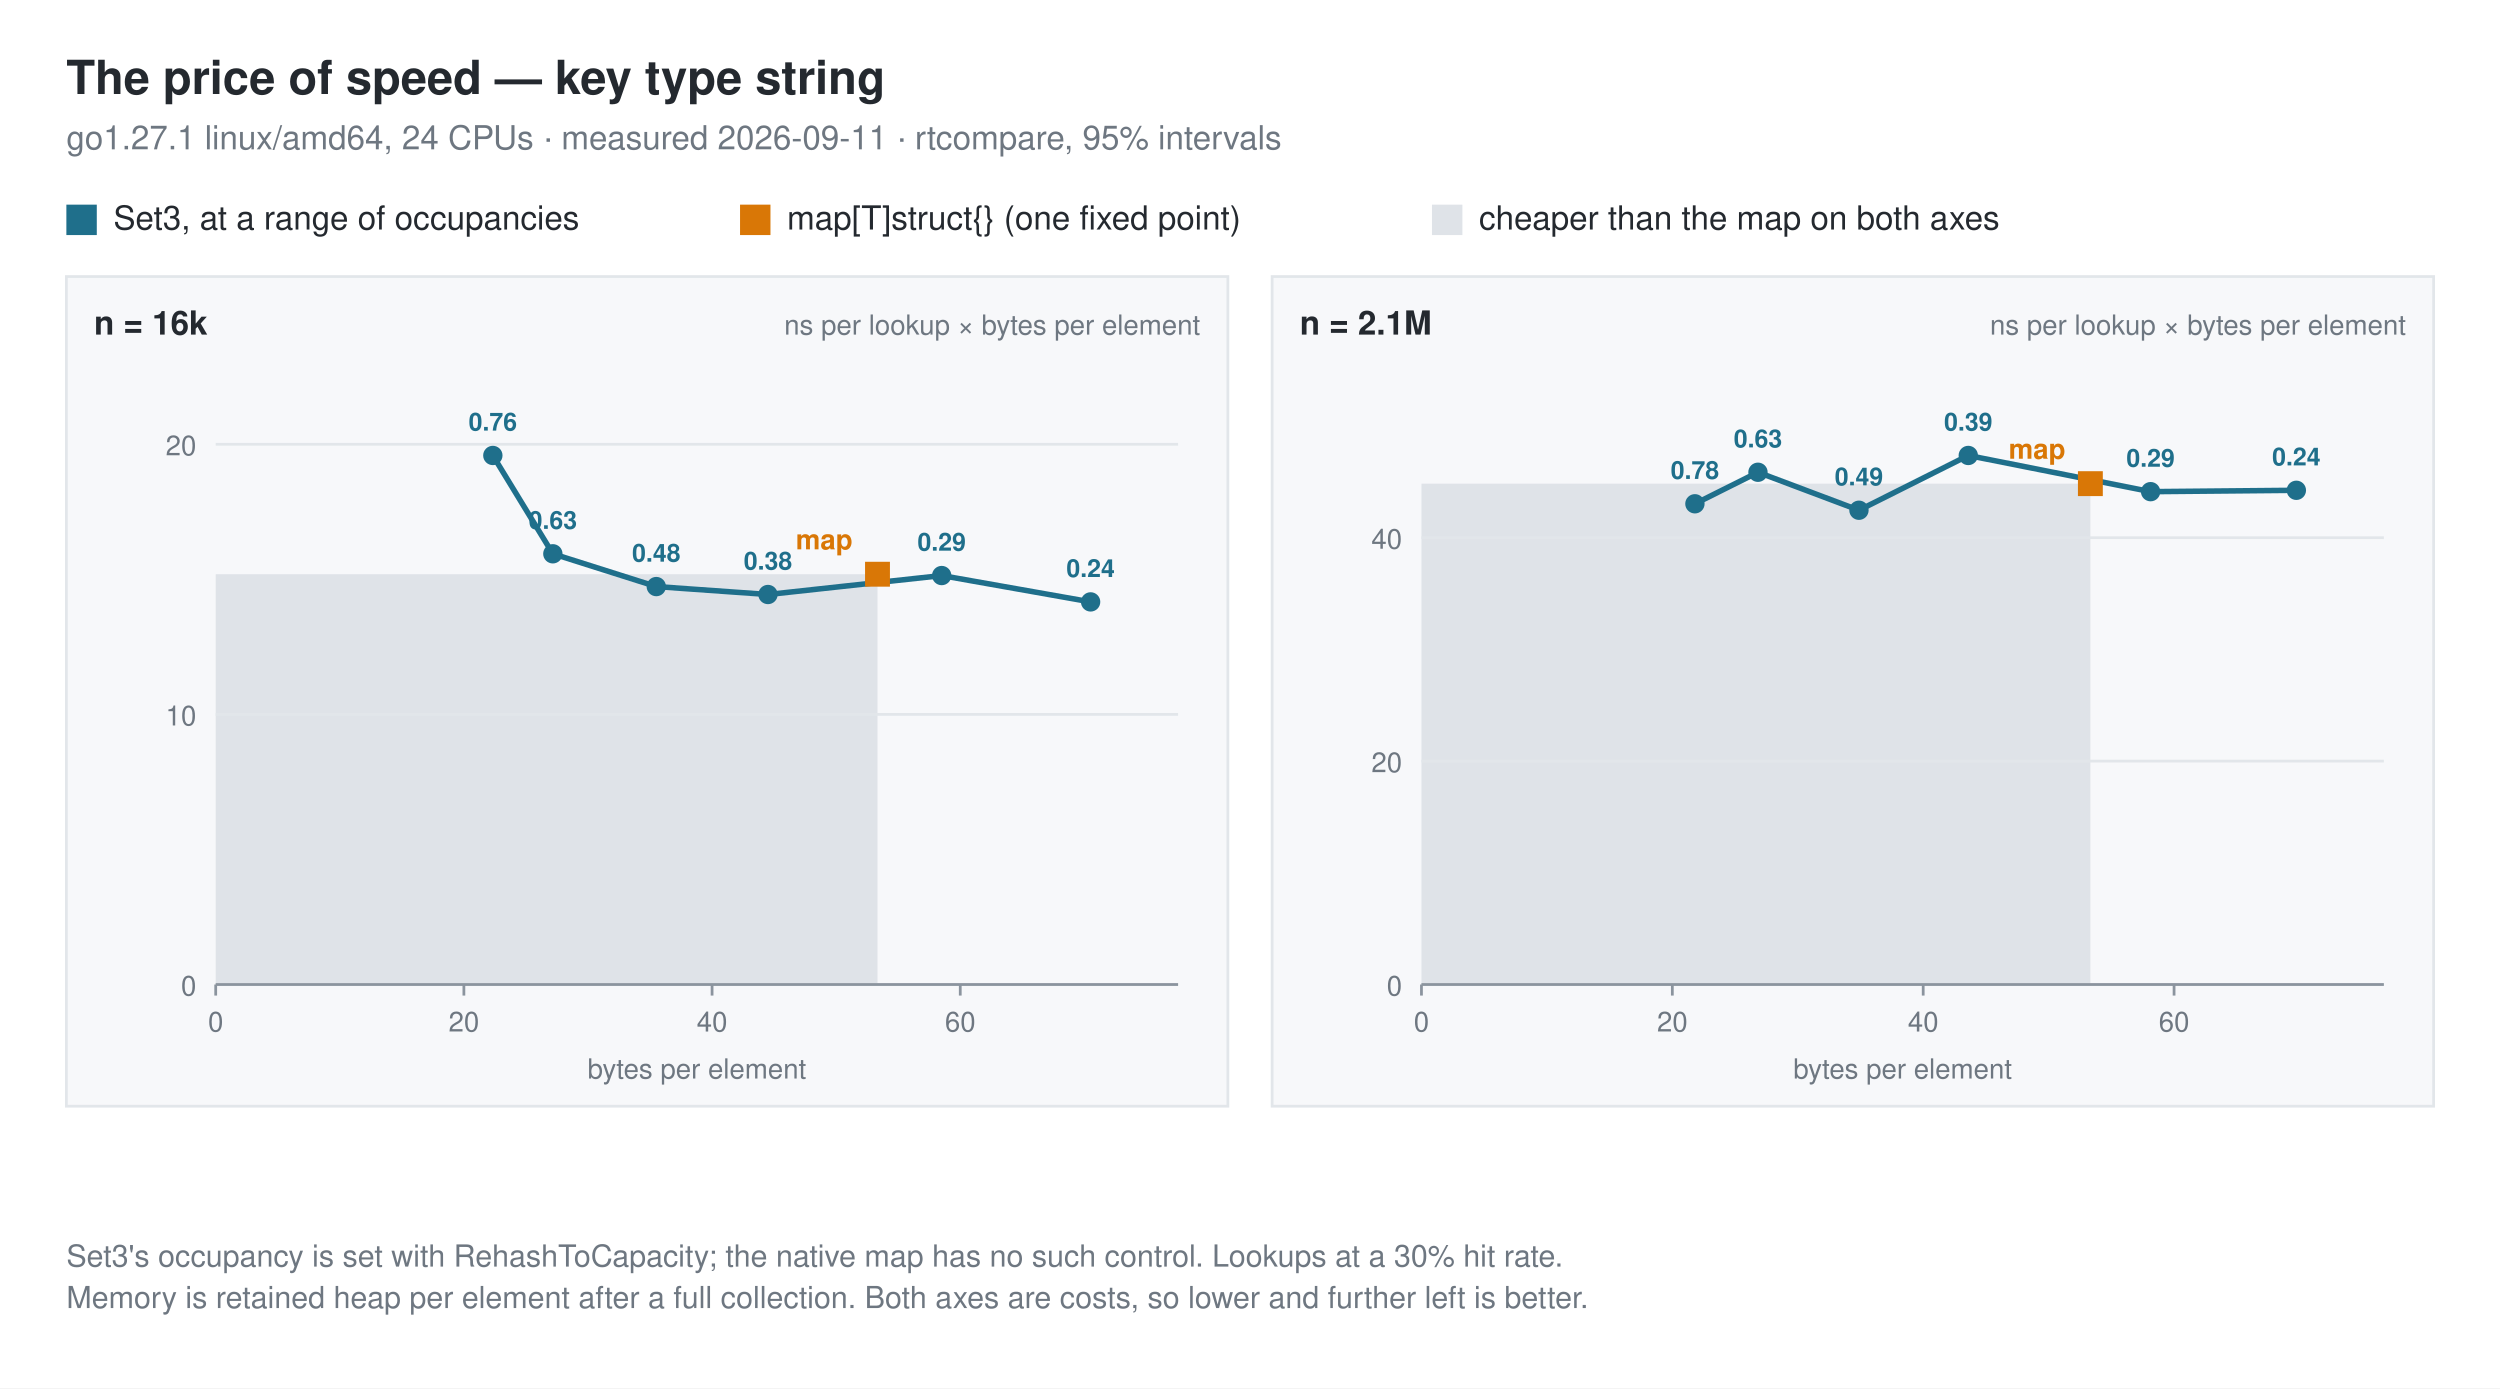
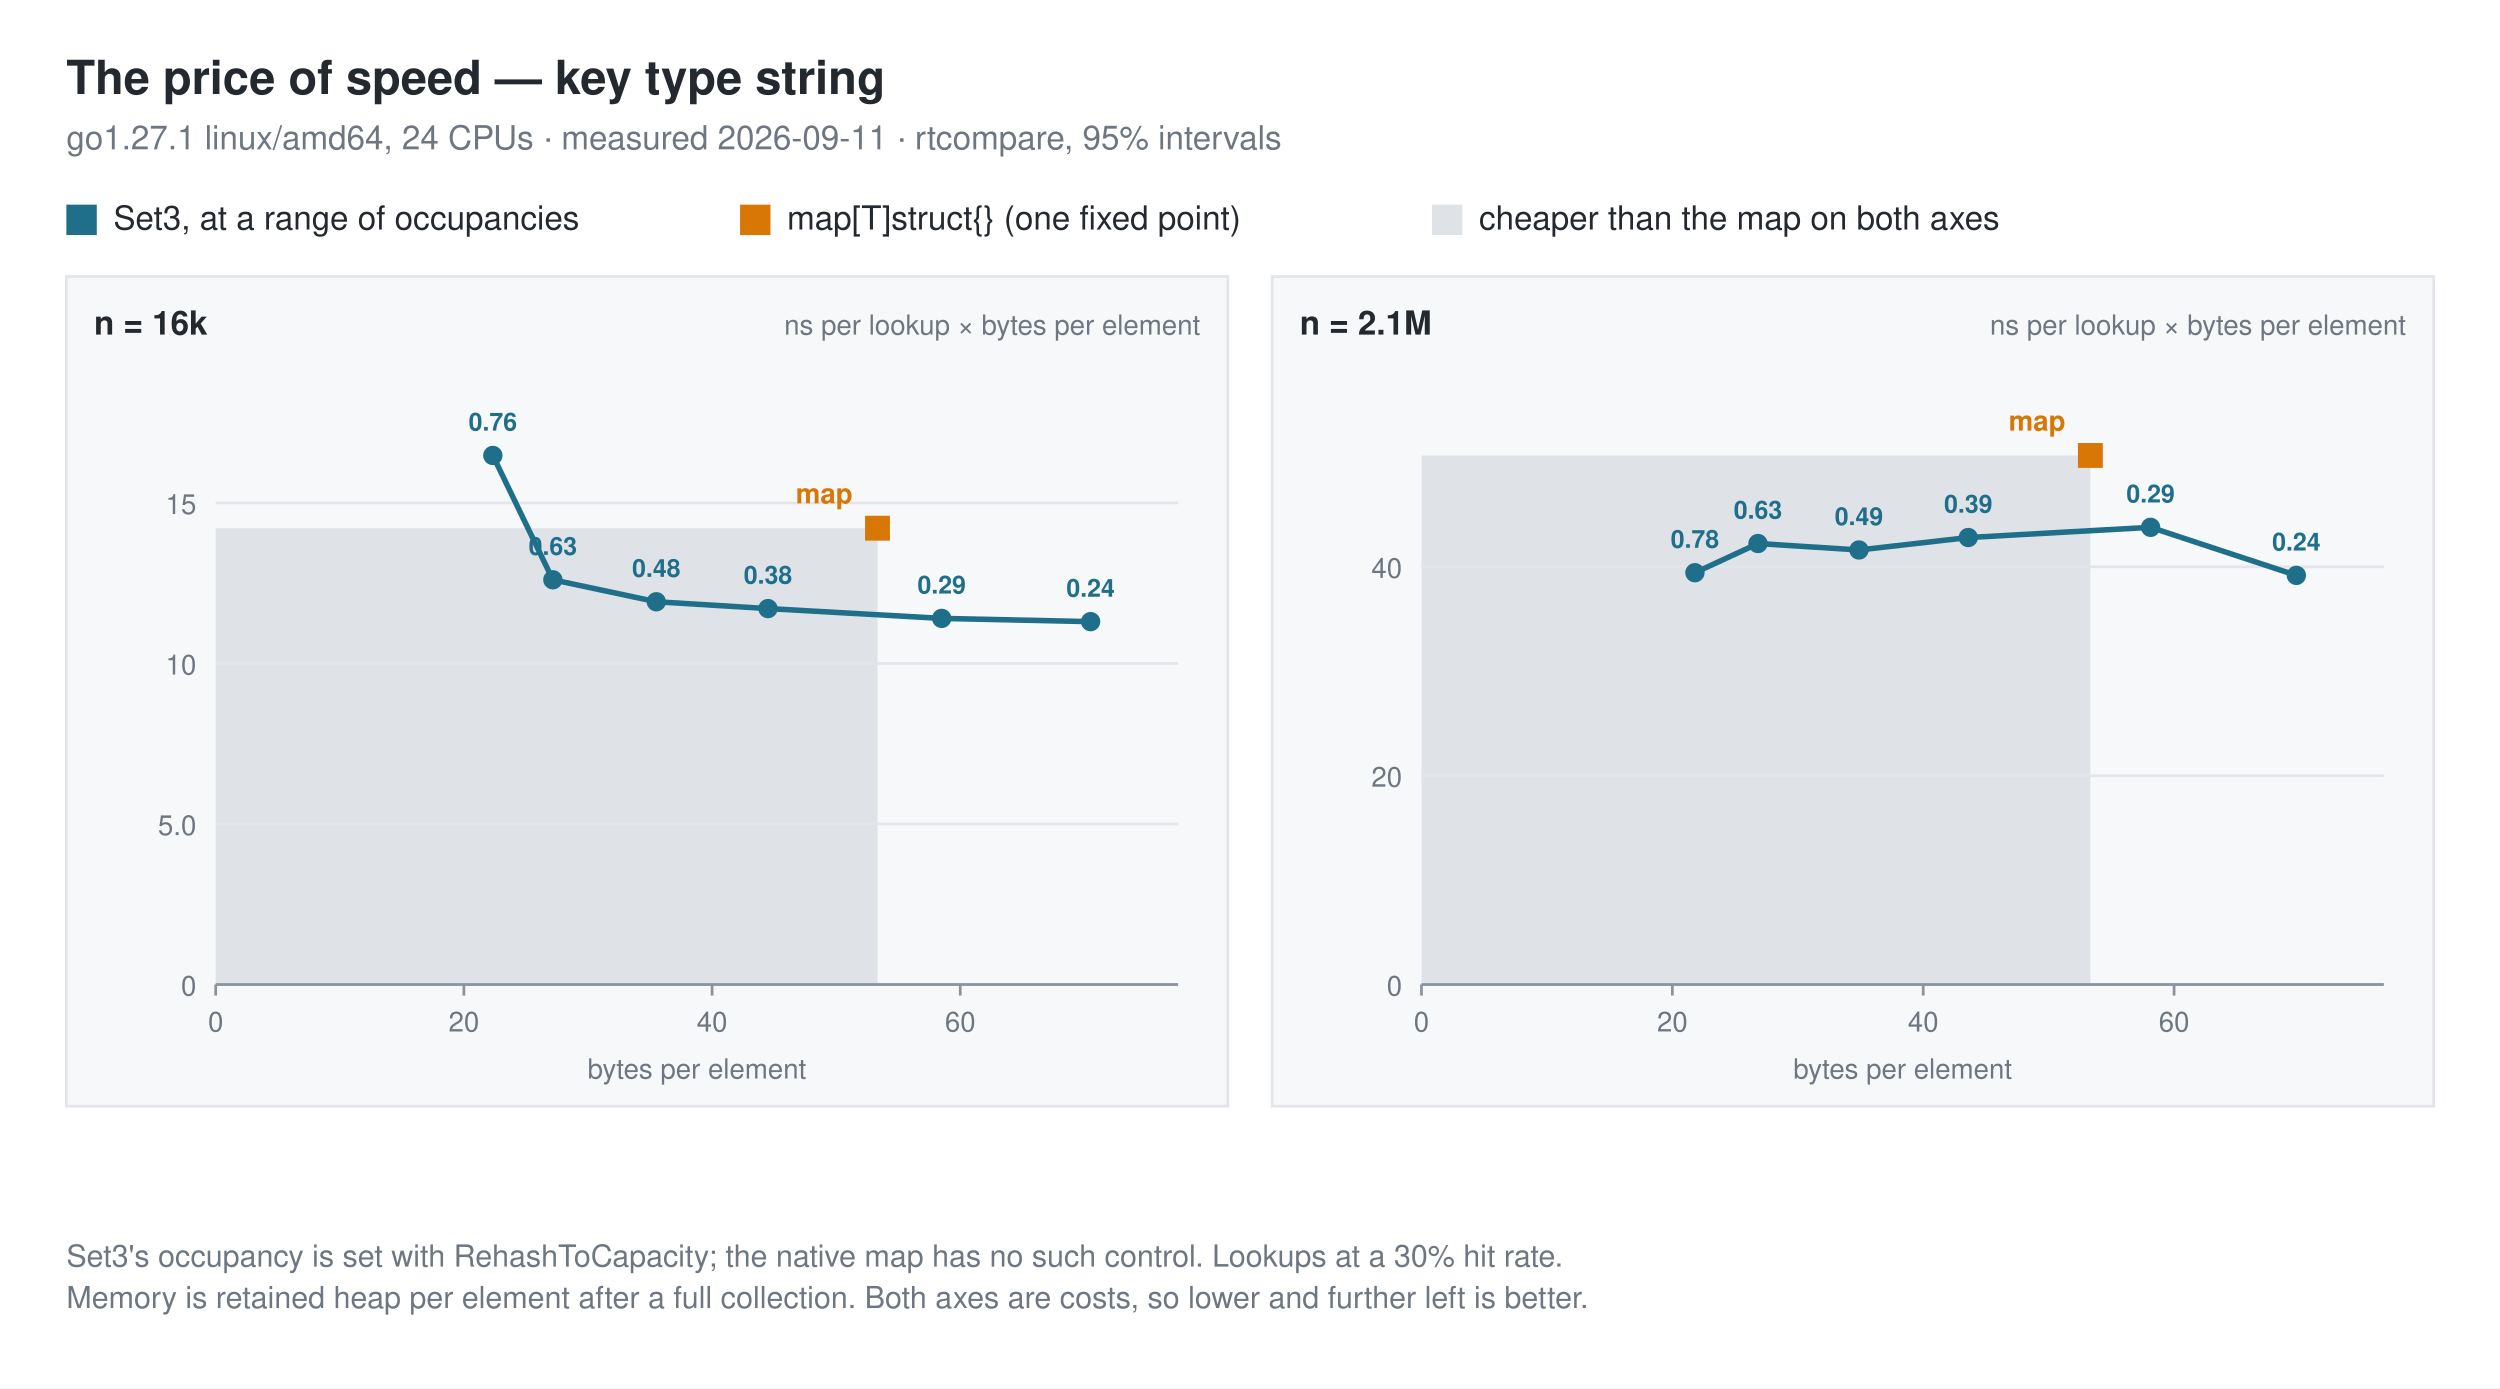
<svg xmlns="http://www.w3.org/2000/svg" width="904" height="502" viewBox="0 0 904 502" font-family="-apple-system, BlinkMacSystemFont, 'Segoe UI', Helvetica, Arial, sans-serif">
  <rect x="0" y="0" width="904" height="502" fill="#ffffff" />
  <text x="24" y="34" font-size="17" fill="#24292f" text-anchor="start" font-weight="600">The price of speed — key type string</text>
  <text x="24" y="54" font-size="12" fill="#6e7781" text-anchor="start" font-weight="400">go1.27.1 linux/amd64, 24 CPUs · measured 2026-09-11 · rtcompare, 95% intervals</text>
  <rect x="24" y="74" width="11" height="11" fill="#1f6f8b" />
  <text x="41" y="83" font-size="12" fill="#24292f" text-anchor="start" font-weight="400">Set3, at a range of occupancies</text>
  <rect x="267.6" y="74" width="11" height="11" fill="#d97706" />
  <text x="284.6" y="83" font-size="12" fill="#24292f" text-anchor="start" font-weight="400">map[T]struct{} (one fixed point)</text>
  <rect x="517.8" y="74" width="11" height="11" fill="#dfe3e8" />
  <text x="534.8" y="83" font-size="12" fill="#24292f" text-anchor="start" font-weight="400">cheaper than the map on both axes</text>
  <rect x="24" y="100" width="420" height="300" fill="#f7f8fa" stroke="#e2e6ea" stroke-width="1" />
  <text x="34" y="121" font-size="12" fill="#24292f" text-anchor="start" font-weight="600">n = 16k</text>
  <text x="434" y="121" font-size="10" fill="#6e7781" text-anchor="end" font-weight="400">ns per lookup  ×  bytes per element</text>
-   <rect x="78" y="207.638" width="239.302" height="148.362" fill="#dfe3e8" />
+   <rect x="78" y="190.997" width="239.302" height="165.003" fill="#dfe3e8" />
  <line x1="78" y1="356" x2="426" y2="356" stroke="#e2e6ea" stroke-width="1" />
  <text x="71" y="360" font-size="10" fill="#6e7781" text-anchor="end" font-weight="400">0</text>
-   <line x1="78" y1="258.323" x2="426" y2="258.323" stroke="#e2e6ea" stroke-width="1" />
-   <text x="71" y="262.323" font-size="10" fill="#6e7781" text-anchor="end" font-weight="400">10</text>
-   <line x1="78" y1="160.647" x2="426" y2="160.647" stroke="#e2e6ea" stroke-width="1" />
-   <text x="71" y="164.647" font-size="10" fill="#6e7781" text-anchor="end" font-weight="400">20</text>
+   <line x1="78" y1="297.954" x2="426" y2="297.954" stroke="#e2e6ea" stroke-width="1" />
+   <text x="71" y="301.954" font-size="10" fill="#6e7781" text-anchor="end" font-weight="400">5.0</text>
+   <line x1="78" y1="239.909" x2="426" y2="239.909" stroke="#e2e6ea" stroke-width="1" />
+   <text x="71" y="243.909" font-size="10" fill="#6e7781" text-anchor="end" font-weight="400">10</text>
+   <line x1="78" y1="181.863" x2="426" y2="181.863" stroke="#e2e6ea" stroke-width="1" />
+   <text x="71" y="185.863" font-size="10" fill="#6e7781" text-anchor="end" font-weight="400">15</text>
  <line x1="78" y1="356" x2="78" y2="360" stroke="#8b949e" stroke-width="1" />
  <text x="78" y="373" font-size="10" fill="#6e7781" text-anchor="middle" font-weight="400">0</text>
  <line x1="167.742" y1="356" x2="167.742" y2="360" stroke="#8b949e" stroke-width="1" />
  <text x="167.742" y="373" font-size="10" fill="#6e7781" text-anchor="middle" font-weight="400">20</text>
  <line x1="257.484" y1="356" x2="257.484" y2="360" stroke="#8b949e" stroke-width="1" />
  <text x="257.484" y="373" font-size="10" fill="#6e7781" text-anchor="middle" font-weight="400">40</text>
  <line x1="347.227" y1="356" x2="347.227" y2="360" stroke="#8b949e" stroke-width="1" />
  <text x="347.227" y="373" font-size="10" fill="#6e7781" text-anchor="middle" font-weight="400">60</text>
  <line x1="78" y1="356" x2="426" y2="356" stroke="#8b949e" stroke-width="1" />
  <text x="252" y="390" font-size="10" fill="#6e7781" text-anchor="middle" font-weight="400">bytes per element</text>
-   <polyline points="178.211,164.696 199.91,200.253 237.315,212.105 277.699,214.972 340.518,208.118 394.364,217.648" fill="none" stroke="#1f6f8b" stroke-width="2" stroke-linejoin="round" stroke-linecap="round" />
+   <polyline points="178.211,164.696 199.91,209.645 237.315,217.598 277.699,220.063 340.518,223.614 394.364,224.784" fill="none" stroke="#1f6f8b" stroke-width="2" stroke-linejoin="round" stroke-linecap="round" />
  <circle cx="178.211" cy="164.696" r="3.5" fill="#1f6f8b" />
  <text x="178.211" y="155.696" font-size="9" fill="#1f6f8b" text-anchor="middle" font-weight="600">0.76</text>
-   <circle cx="199.91" cy="200.253" r="3.5" fill="#1f6f8b" />
-   <text x="199.91" y="191.253" font-size="9" fill="#1f6f8b" text-anchor="middle" font-weight="600">0.63</text>
-   <circle cx="237.315" cy="212.105" r="3.5" fill="#1f6f8b" />
-   <text x="237.315" y="203.105" font-size="9" fill="#1f6f8b" text-anchor="middle" font-weight="600">0.48</text>
-   <circle cx="277.699" cy="214.972" r="3.5" fill="#1f6f8b" />
-   <text x="277.699" y="205.972" font-size="9" fill="#1f6f8b" text-anchor="middle" font-weight="600">0.38</text>
-   <circle cx="340.518" cy="208.118" r="3.5" fill="#1f6f8b" />
-   <text x="340.518" y="199.118" font-size="9" fill="#1f6f8b" text-anchor="middle" font-weight="600">0.29</text>
-   <circle cx="394.364" cy="217.648" r="3.5" fill="#1f6f8b" />
-   <text x="394.364" y="208.648" font-size="9" fill="#1f6f8b" text-anchor="middle" font-weight="600">0.24</text>
-   <rect x="312.802" y="203.138" width="9" height="9" fill="#d97706" />
-   <text x="308.302" y="198.638" font-size="10" fill="#d97706" text-anchor="end" font-weight="600">map</text>
+   <circle cx="199.91" cy="209.645" r="3.5" fill="#1f6f8b" />
+   <text x="199.91" y="200.645" font-size="9" fill="#1f6f8b" text-anchor="middle" font-weight="600">0.63</text>
+   <circle cx="237.315" cy="217.598" r="3.5" fill="#1f6f8b" />
+   <text x="237.315" y="208.598" font-size="9" fill="#1f6f8b" text-anchor="middle" font-weight="600">0.48</text>
+   <circle cx="277.699" cy="220.063" r="3.5" fill="#1f6f8b" />
+   <text x="277.699" y="211.063" font-size="9" fill="#1f6f8b" text-anchor="middle" font-weight="600">0.38</text>
+   <circle cx="340.518" cy="223.614" r="3.5" fill="#1f6f8b" />
+   <text x="340.518" y="214.614" font-size="9" fill="#1f6f8b" text-anchor="middle" font-weight="600">0.29</text>
+   <circle cx="394.364" cy="224.784" r="3.5" fill="#1f6f8b" />
+   <text x="394.364" y="215.784" font-size="9" fill="#1f6f8b" text-anchor="middle" font-weight="600">0.24</text>
+   <rect x="312.802" y="186.497" width="9" height="9" fill="#d97706" />
+   <text x="308.302" y="181.997" font-size="10" fill="#d97706" text-anchor="end" font-weight="600">map</text>
  <rect x="460" y="100" width="420" height="300" fill="#f7f8fa" stroke="#e2e6ea" stroke-width="1" />
  <text x="470" y="121" font-size="12" fill="#24292f" text-anchor="start" font-weight="600">n = 2.1M</text>
  <text x="870" y="121" font-size="10" fill="#6e7781" text-anchor="end" font-weight="400">ns per lookup  ×  bytes per element</text>
-   <rect x="514" y="174.887" width="241.879" height="181.113" fill="#dfe3e8" />
+   <rect x="514" y="164.696" width="241.879" height="191.304" fill="#dfe3e8" />
  <line x1="514" y1="356" x2="862" y2="356" stroke="#e2e6ea" stroke-width="1" />
  <text x="507" y="360" font-size="10" fill="#6e7781" text-anchor="end" font-weight="400">0</text>
-   <line x1="514" y1="275.215" x2="862" y2="275.215" stroke="#e2e6ea" stroke-width="1" />
-   <text x="507" y="279.215" font-size="10" fill="#6e7781" text-anchor="end" font-weight="400">20</text>
-   <line x1="514" y1="194.431" x2="862" y2="194.431" stroke="#e2e6ea" stroke-width="1" />
-   <text x="507" y="198.431" font-size="10" fill="#6e7781" text-anchor="end" font-weight="400">40</text>
+   <line x1="514" y1="280.476" x2="862" y2="280.476" stroke="#e2e6ea" stroke-width="1" />
+   <text x="507" y="284.476" font-size="10" fill="#6e7781" text-anchor="end" font-weight="400">20</text>
+   <line x1="514" y1="204.951" x2="862" y2="204.951" stroke="#e2e6ea" stroke-width="1" />
+   <text x="507" y="208.951" font-size="10" fill="#6e7781" text-anchor="end" font-weight="400">40</text>
  <line x1="514" y1="356" x2="514" y2="360" stroke="#8b949e" stroke-width="1" />
  <text x="514" y="373" font-size="10" fill="#6e7781" text-anchor="middle" font-weight="400">0</text>
  <line x1="604.714" y1="356" x2="604.714" y2="360" stroke="#8b949e" stroke-width="1" />
  <text x="604.714" y="373" font-size="10" fill="#6e7781" text-anchor="middle" font-weight="400">20</text>
  <line x1="695.427" y1="356" x2="695.427" y2="360" stroke="#8b949e" stroke-width="1" />
  <text x="695.427" y="373" font-size="10" fill="#6e7781" text-anchor="middle" font-weight="400">40</text>
  <line x1="786.141" y1="356" x2="786.141" y2="360" stroke="#8b949e" stroke-width="1" />
  <text x="786.141" y="373" font-size="10" fill="#6e7781" text-anchor="middle" font-weight="400">60</text>
  <line x1="514" y1="356" x2="862" y2="356" stroke="#8b949e" stroke-width="1" />
  <text x="688" y="390" font-size="10" fill="#6e7781" text-anchor="middle" font-weight="400">bytes per element</text>
-   <polyline points="612.882,182.171 635.683,170.77 672.2,184.503 711.728,164.696 777.655,177.785 830.364,177.293" fill="none" stroke="#1f6f8b" stroke-width="2" stroke-linejoin="round" stroke-linecap="round" />
-   <circle cx="612.882" cy="182.171" r="3.5" fill="#1f6f8b" />
-   <text x="612.882" y="173.171" font-size="9" fill="#1f6f8b" text-anchor="middle" font-weight="600">0.78</text>
-   <circle cx="635.683" cy="170.77" r="3.5" fill="#1f6f8b" />
-   <text x="635.683" y="161.77" font-size="9" fill="#1f6f8b" text-anchor="middle" font-weight="600">0.63</text>
-   <circle cx="672.2" cy="184.503" r="3.5" fill="#1f6f8b" />
-   <text x="672.2" y="175.503" font-size="9" fill="#1f6f8b" text-anchor="middle" font-weight="600">0.49</text>
-   <circle cx="711.728" cy="164.696" r="3.5" fill="#1f6f8b" />
-   <text x="711.728" y="155.696" font-size="9" fill="#1f6f8b" text-anchor="middle" font-weight="600">0.39</text>
-   <circle cx="777.655" cy="177.785" r="3.5" fill="#1f6f8b" />
-   <text x="777.655" y="168.785" font-size="9" fill="#1f6f8b" text-anchor="middle" font-weight="600">0.29</text>
-   <circle cx="830.364" cy="177.293" r="3.5" fill="#1f6f8b" />
-   <text x="830.364" y="168.293" font-size="9" fill="#1f6f8b" text-anchor="middle" font-weight="600">0.24</text>
-   <rect x="751.379" y="170.387" width="9" height="9" fill="#d97706" />
-   <text x="746.879" y="165.887" font-size="10" fill="#d97706" text-anchor="end" font-weight="600">map</text>
+   <polyline points="612.882,207.094 635.683,196.54 672.2,198.874 711.728,194.37 777.655,190.678 830.364,208.061" fill="none" stroke="#1f6f8b" stroke-width="2" stroke-linejoin="round" stroke-linecap="round" />
+   <circle cx="612.882" cy="207.094" r="3.5" fill="#1f6f8b" />
+   <text x="612.882" y="198.094" font-size="9" fill="#1f6f8b" text-anchor="middle" font-weight="600">0.78</text>
+   <circle cx="635.683" cy="196.54" r="3.5" fill="#1f6f8b" />
+   <text x="635.683" y="187.54" font-size="9" fill="#1f6f8b" text-anchor="middle" font-weight="600">0.63</text>
+   <circle cx="672.2" cy="198.874" r="3.5" fill="#1f6f8b" />
+   <text x="672.2" y="189.874" font-size="9" fill="#1f6f8b" text-anchor="middle" font-weight="600">0.49</text>
+   <circle cx="711.728" cy="194.37" r="3.5" fill="#1f6f8b" />
+   <text x="711.728" y="185.37" font-size="9" fill="#1f6f8b" text-anchor="middle" font-weight="600">0.39</text>
+   <circle cx="777.655" cy="190.678" r="3.5" fill="#1f6f8b" />
+   <text x="777.655" y="181.678" font-size="9" fill="#1f6f8b" text-anchor="middle" font-weight="600">0.29</text>
+   <circle cx="830.364" cy="208.061" r="3.5" fill="#1f6f8b" />
+   <text x="830.364" y="199.061" font-size="9" fill="#1f6f8b" text-anchor="middle" font-weight="600">0.24</text>
+   <rect x="751.379" y="160.196" width="9" height="9" fill="#d97706" />
+   <text x="746.879" y="155.696" font-size="10" fill="#d97706" text-anchor="end" font-weight="600">map</text>
  <text x="24" y="458" font-size="11" fill="#6e7781" text-anchor="start" font-weight="400">Set3's occupancy is set with RehashToCapacity; the native map has no such control. Lookups at a 30% hit rate.</text>
  <text x="24" y="473" font-size="11" fill="#6e7781" text-anchor="start" font-weight="400">Memory is retained heap per element after a full collection. Both axes are costs, so lower and further left is better.</text>
</svg>
